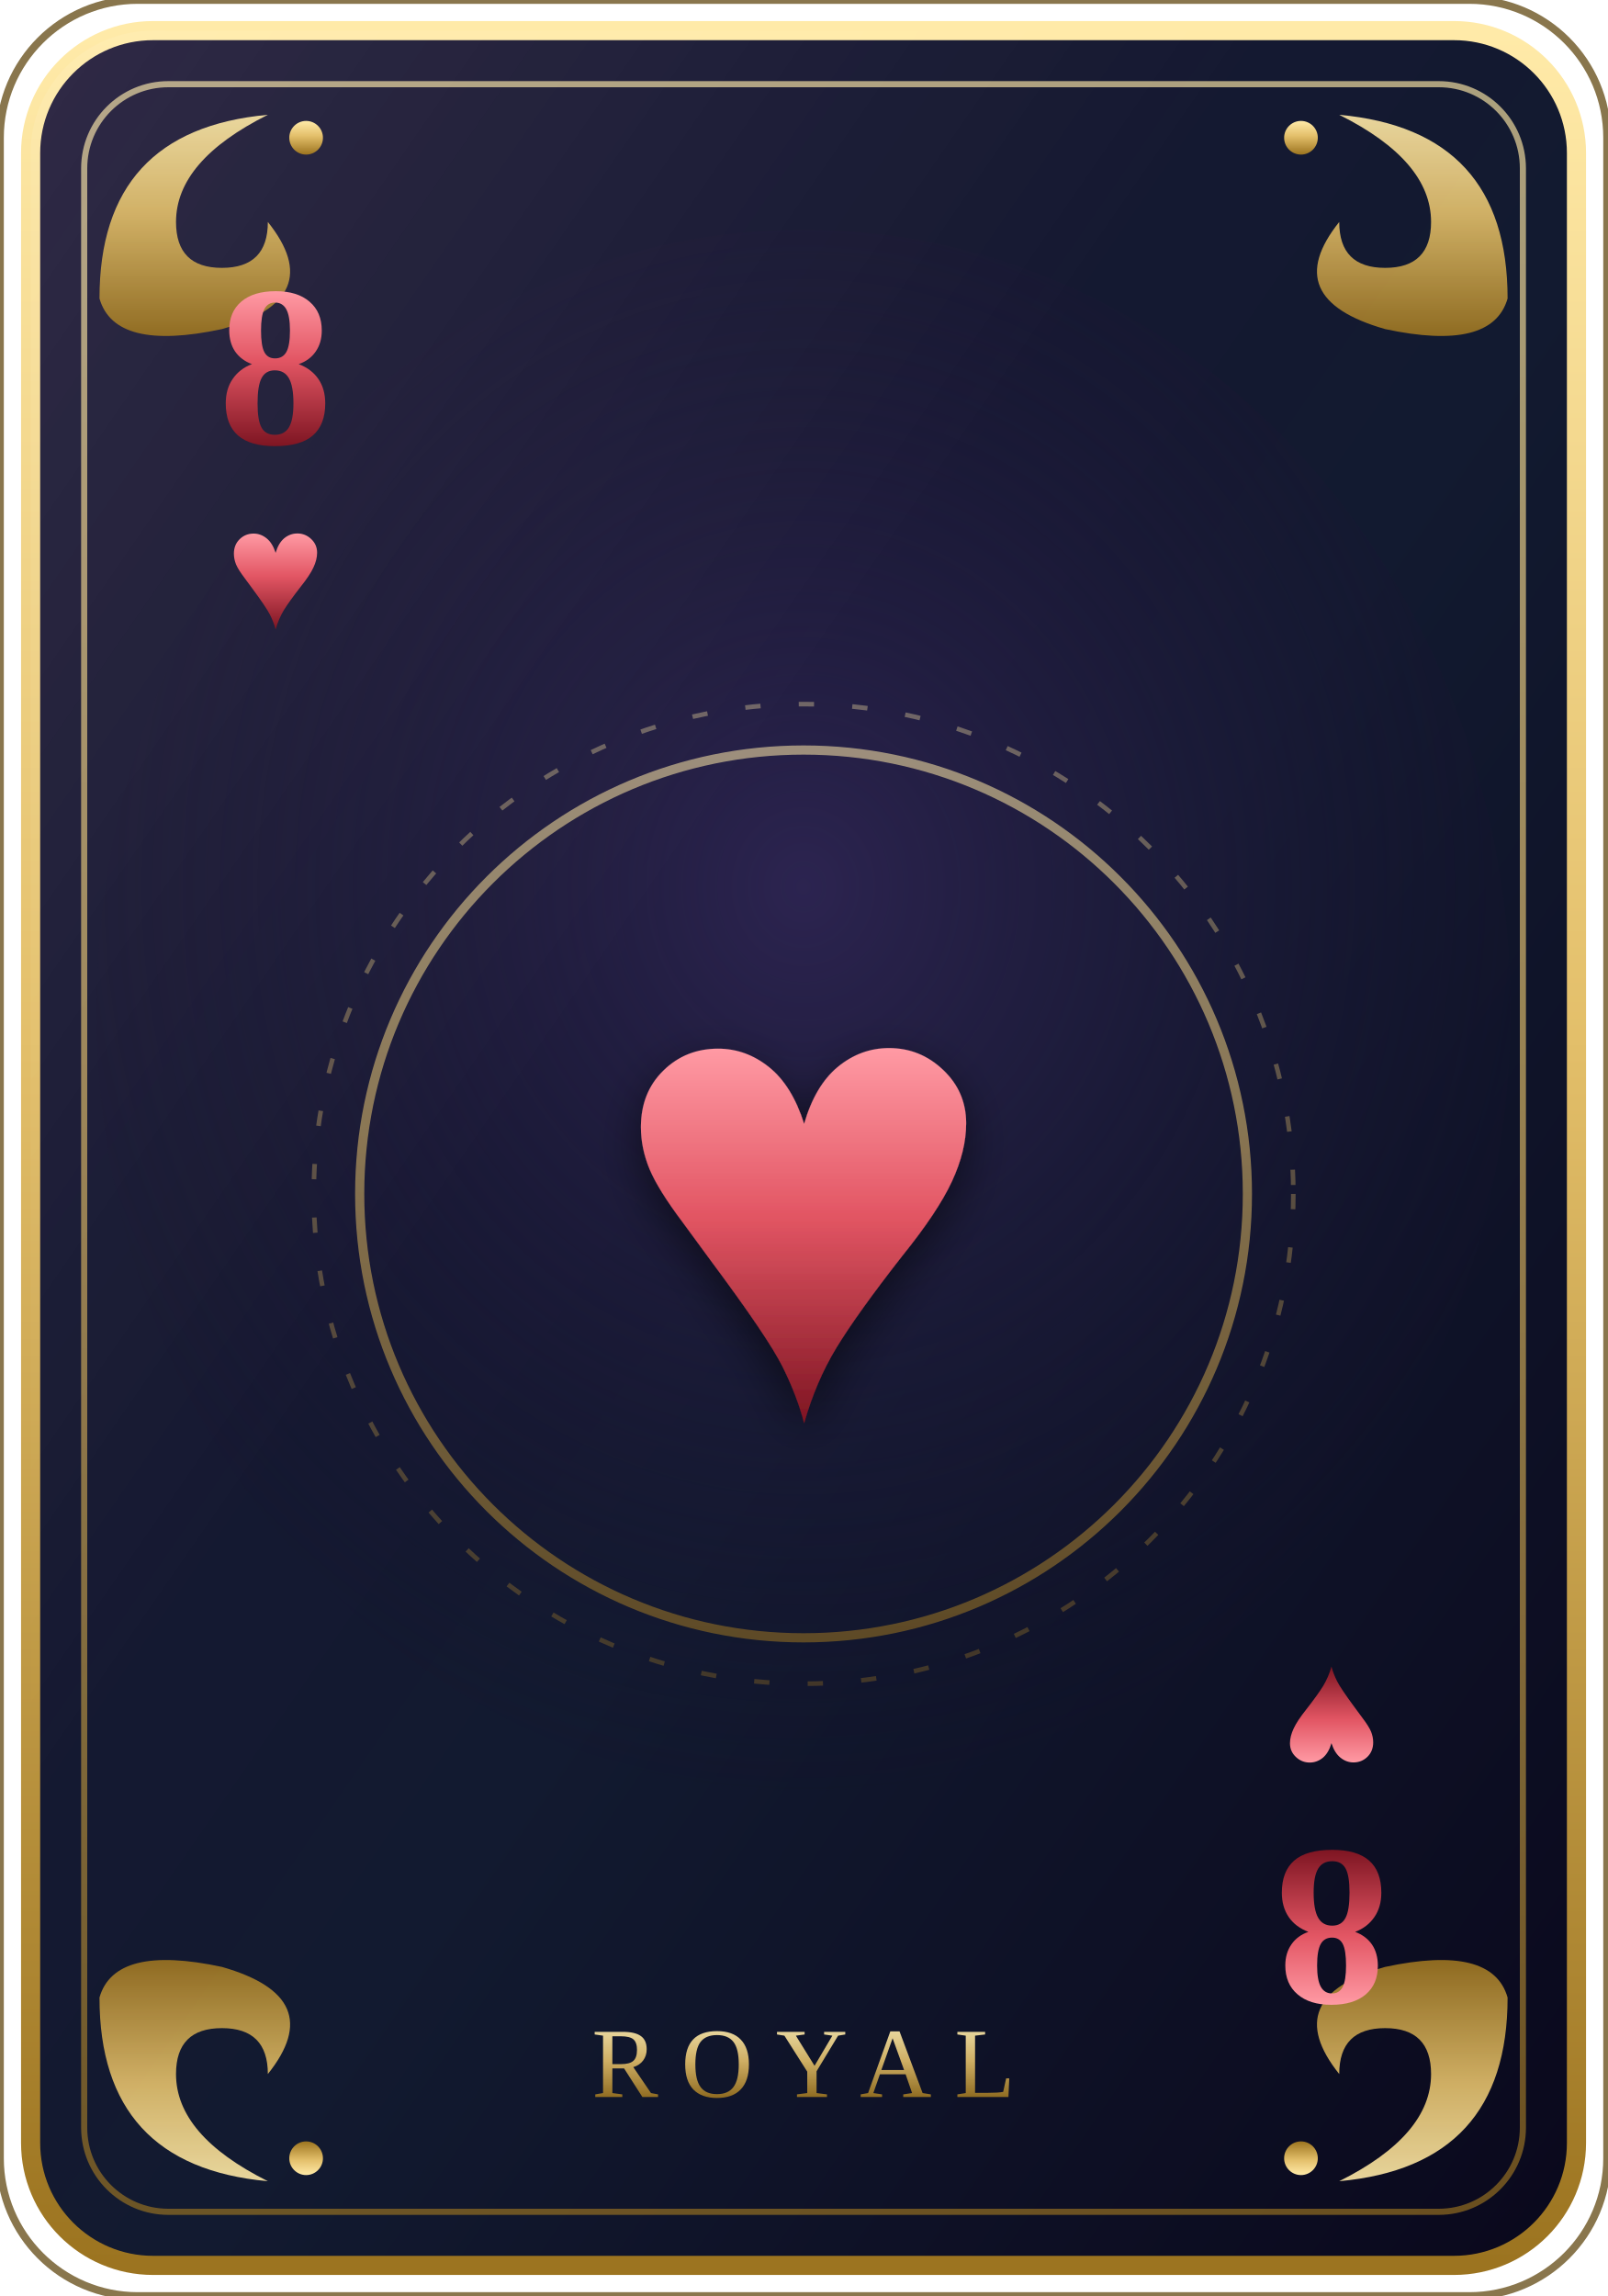
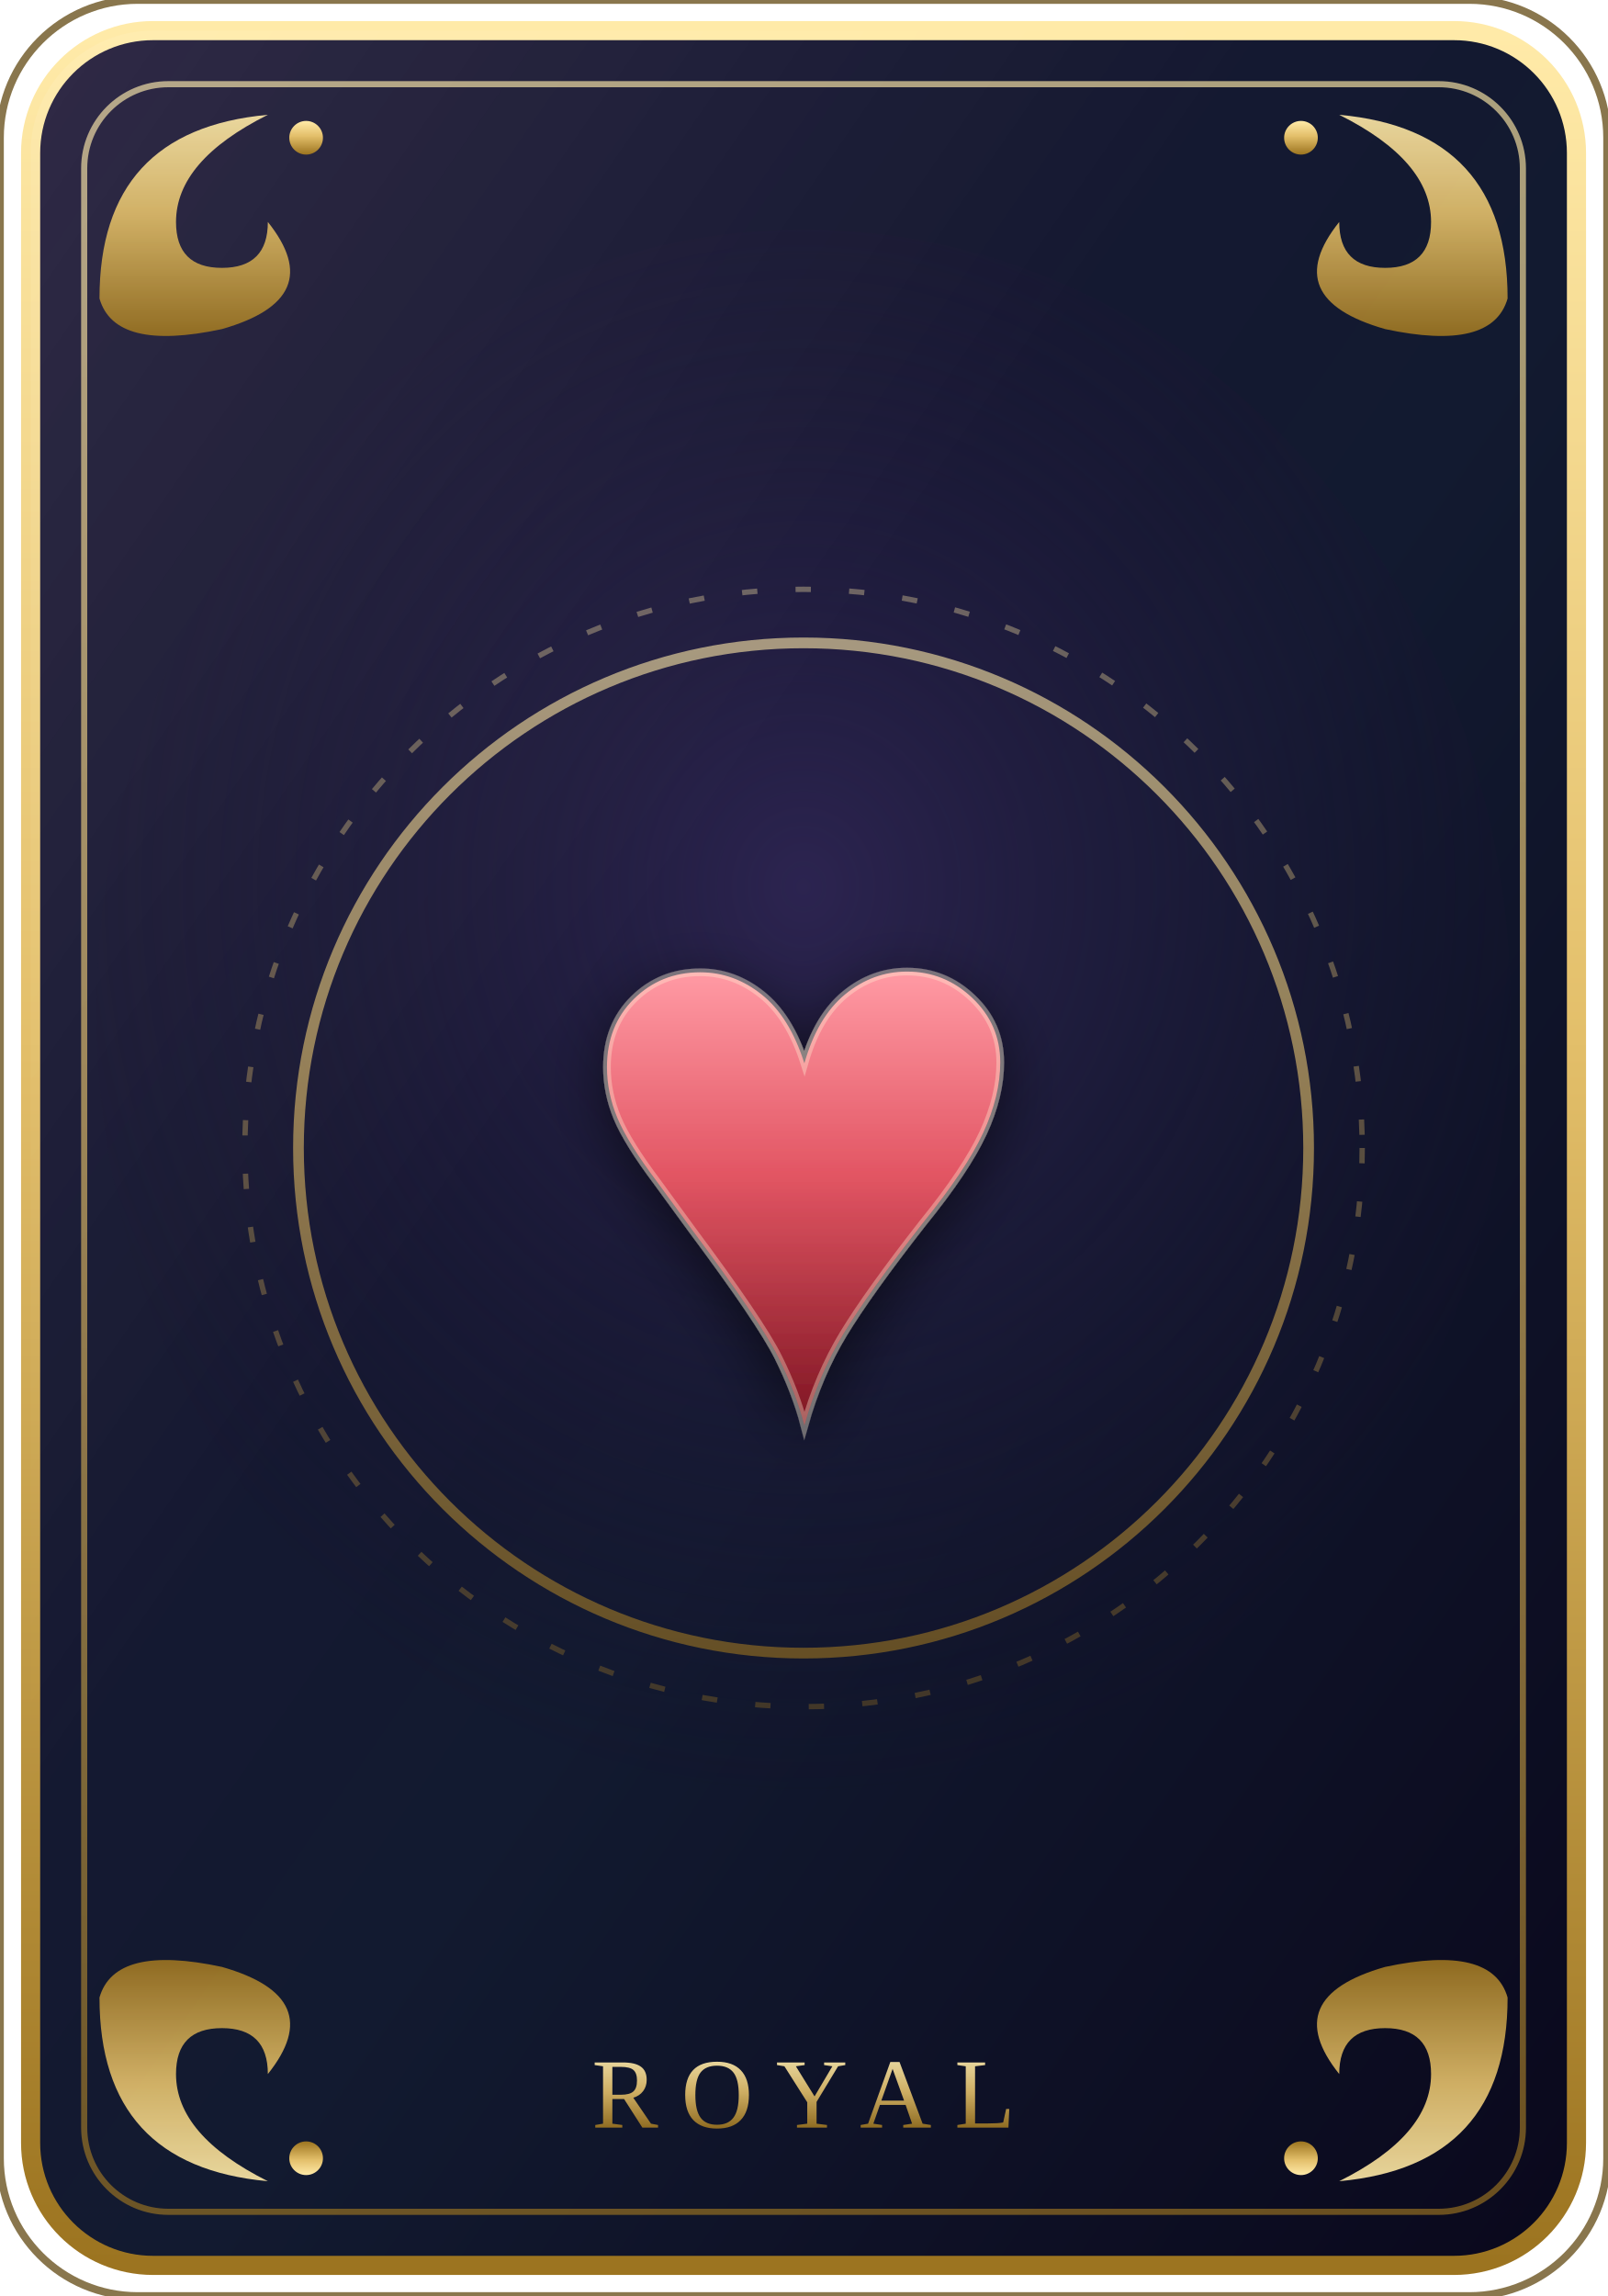
<svg xmlns="http://www.w3.org/2000/svg" viewBox="0 0 210 300">
  <defs>
    <linearGradient id="bg" x1="0" y1="0" x2="1" y2="1">
      <stop offset="0" stop-color="#1b1533" />
      <stop offset="0.55" stop-color="#121a30" />
      <stop offset="1" stop-color="#0a081c" />
    </linearGradient>
    <linearGradient id="gold" x1="0" y1="0" x2="0" y2="1">
      <stop offset="0" stop-color="#ffeaa8" />
      <stop offset="0.45" stop-color="#e3bf6a" />
      <stop offset="1" stop-color="#9c7420" />
    </linearGradient>
    <linearGradient id="ruby" x1="0" y1="0" x2="0" y2="1">
      <stop offset="0" stop-color="#ff9aa4" />
      <stop offset="0.45" stop-color="#e25563" />
      <stop offset="1" stop-color="#7e1522" />
    </linearGradient>
    <radialGradient id="glow" cx="0.5" cy="0.42" r="0.62">
      <stop offset="0" stop-color="#2c2450" />
      <stop offset="1" stop-color="rgba(20,16,40,0)" />
    </radialGradient>
    <linearGradient id="sheen" x1="0" y1="0" x2="1" y2="1">
      <stop offset="0" stop-color="rgba(255,255,255,0.09)" />
      <stop offset="0.4" stop-color="rgba(255,255,255,0)" />
    </linearGradient>
    <g id="flr">
      <path d="M0 26 Q0 4 22 2 Q10 8 10 16 Q10 22 16 22 Q22 22 22 16 Q30 26 16 30 Q2 33 0 26Z" fill="url(#gold)" opacity="0.9" />
      <circle cx="27" cy="5" r="2.2" fill="url(#gold)" />
    </g>
  </defs>
  <rect x="4" y="4" width="202" height="292" rx="16" fill="url(#bg)" stroke="url(#gold)" stroke-width="2.5" />
  <rect x="0" y="0" width="210" height="300" rx="18" fill="none" stroke="#6b5420" stroke-width="1" opacity="0.8" />
  <rect x="11" y="11" width="188" height="278" rx="11" fill="none" stroke="url(#gold)" stroke-width="0.8" opacity="0.65" />
  <ellipse cx="105" cy="132" rx="92.4" ry="102" fill="url(#glow)" />
  <rect x="4" y="4" width="202" height="292" rx="16" fill="url(#sheen)" />
  <use href="#flr" transform="translate(13,13)" />
  <use href="#flr" transform="translate(197,13) scale(-1,1)" />
  <use href="#flr" transform="translate(13,287) scale(1,-1)" />
  <use href="#flr" transform="translate(197,287) scale(-1,-1)" />
-   <circle cx="105" cy="156" r="58" fill="none" stroke="url(#gold)" stroke-width="1.2" opacity="0.55" />
-   <circle cx="105" cy="156" r="64" fill="none" stroke="url(#gold)" stroke-width="0.6" opacity="0.35" stroke-dasharray="2 5" />
-   <text x="105" y="156" font-size="86" text-anchor="middle" dominant-baseline="central" fill="url(#ruby)" style="filter:drop-shadow(0 2px 3px rgba(0,0,0,0.55))">♥</text>
-   <text x="105" y="274" font-size="13" text-anchor="middle" fill="url(#gold)" opacity="0.9" font-family="Georgia, 'Times New Roman', serif" letter-spacing="3">ROYAL</text>
-   <g transform="translate(36,58)" text-anchor="middle">
-     <text y="0" font-size="30" font-weight="bold" font-family="Georgia, 'Times New Roman', serif" fill="url(#ruby)">8</text>
-     <text y="24" font-size="22" fill="url(#ruby)">♥</text>
-   </g>
-   <g transform="translate(174,242) rotate(180)" text-anchor="middle">
-     <text y="0" font-size="30" font-weight="bold" font-family="Georgia, 'Times New Roman', serif" fill="url(#ruby)">8</text>
-     <text y="24" font-size="22" fill="url(#ruby)">♥</text>
-   </g>
+   <circle cx="105" cy="150" r="66" fill="none" stroke="url(#gold)" stroke-width="1.4" opacity="0.6" />
+   <circle cx="105" cy="150" r="73" fill="none" stroke="url(#gold)" stroke-width="0.7" opacity="0.35" stroke-dasharray="2 5" />
+   <text x="105" y="150" font-size="104" text-anchor="middle" dominant-baseline="central" fill="url(#ruby)" stroke="rgba(255,244,214,0.35)" stroke-width="1" style="filter:drop-shadow(0 2px 4px rgba(0,0,0,0.6))">♥</text>
+   <text x="105" y="278" font-size="13" text-anchor="middle" fill="url(#gold)" opacity="0.9" font-family="Georgia, 'Times New Roman', serif" letter-spacing="3">ROYAL</text>
</svg>
